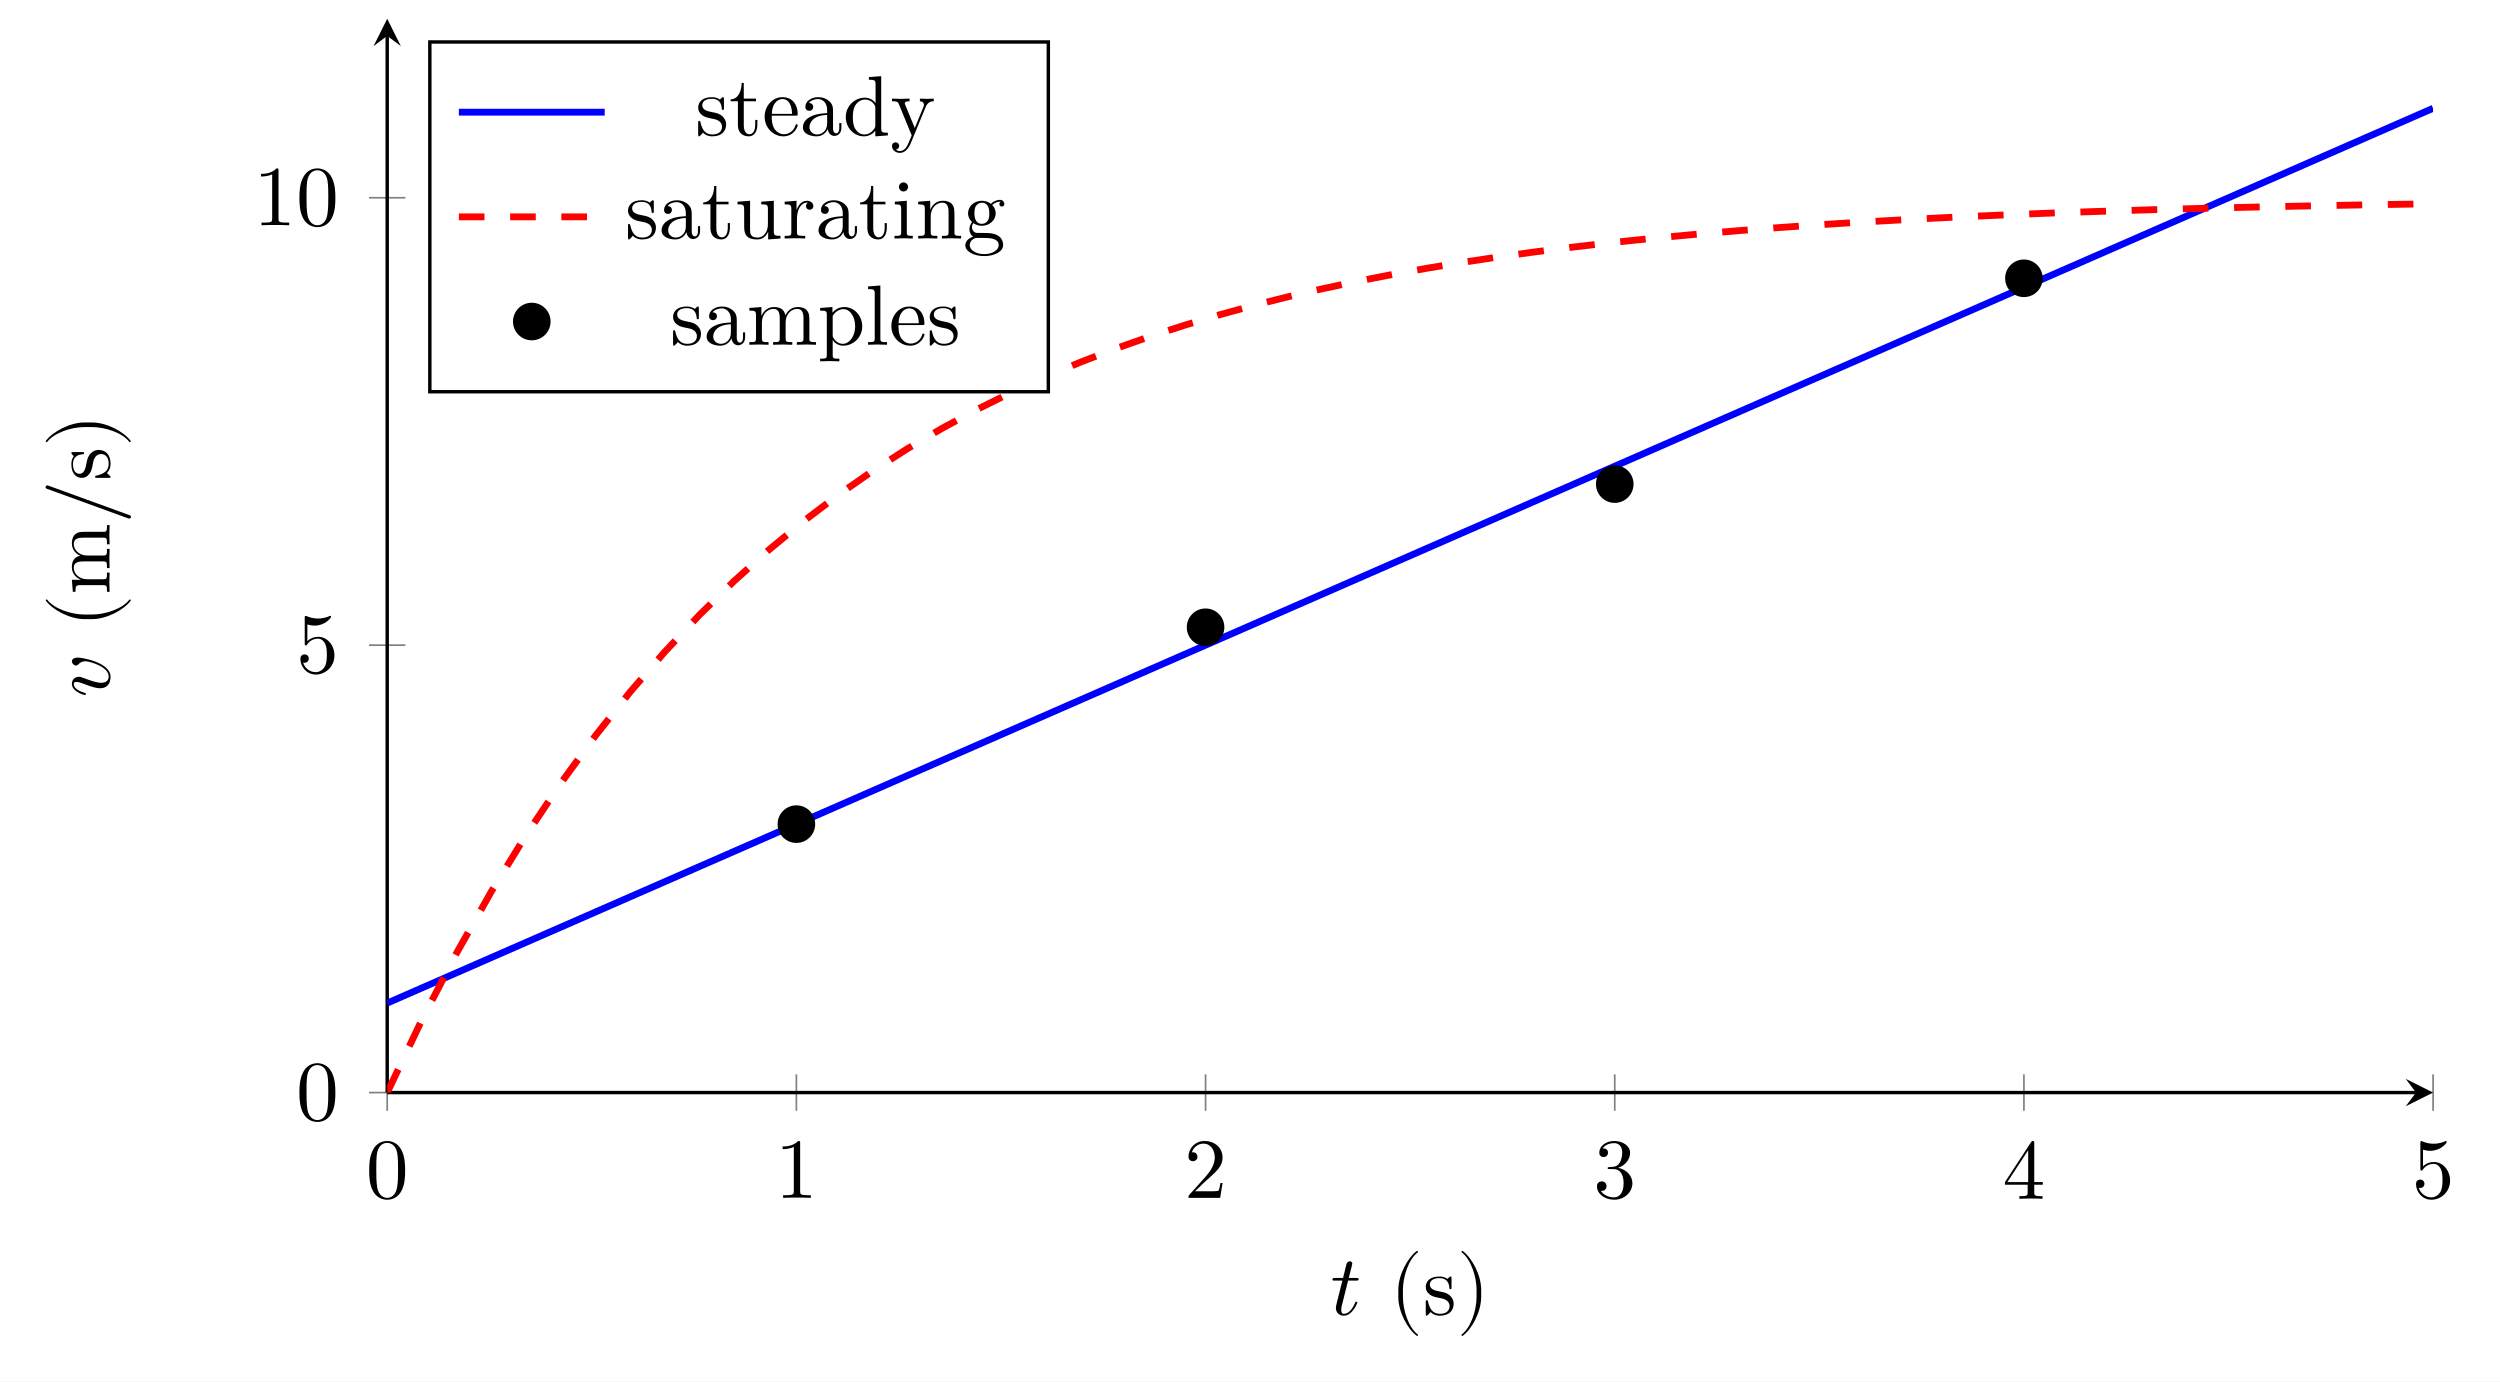
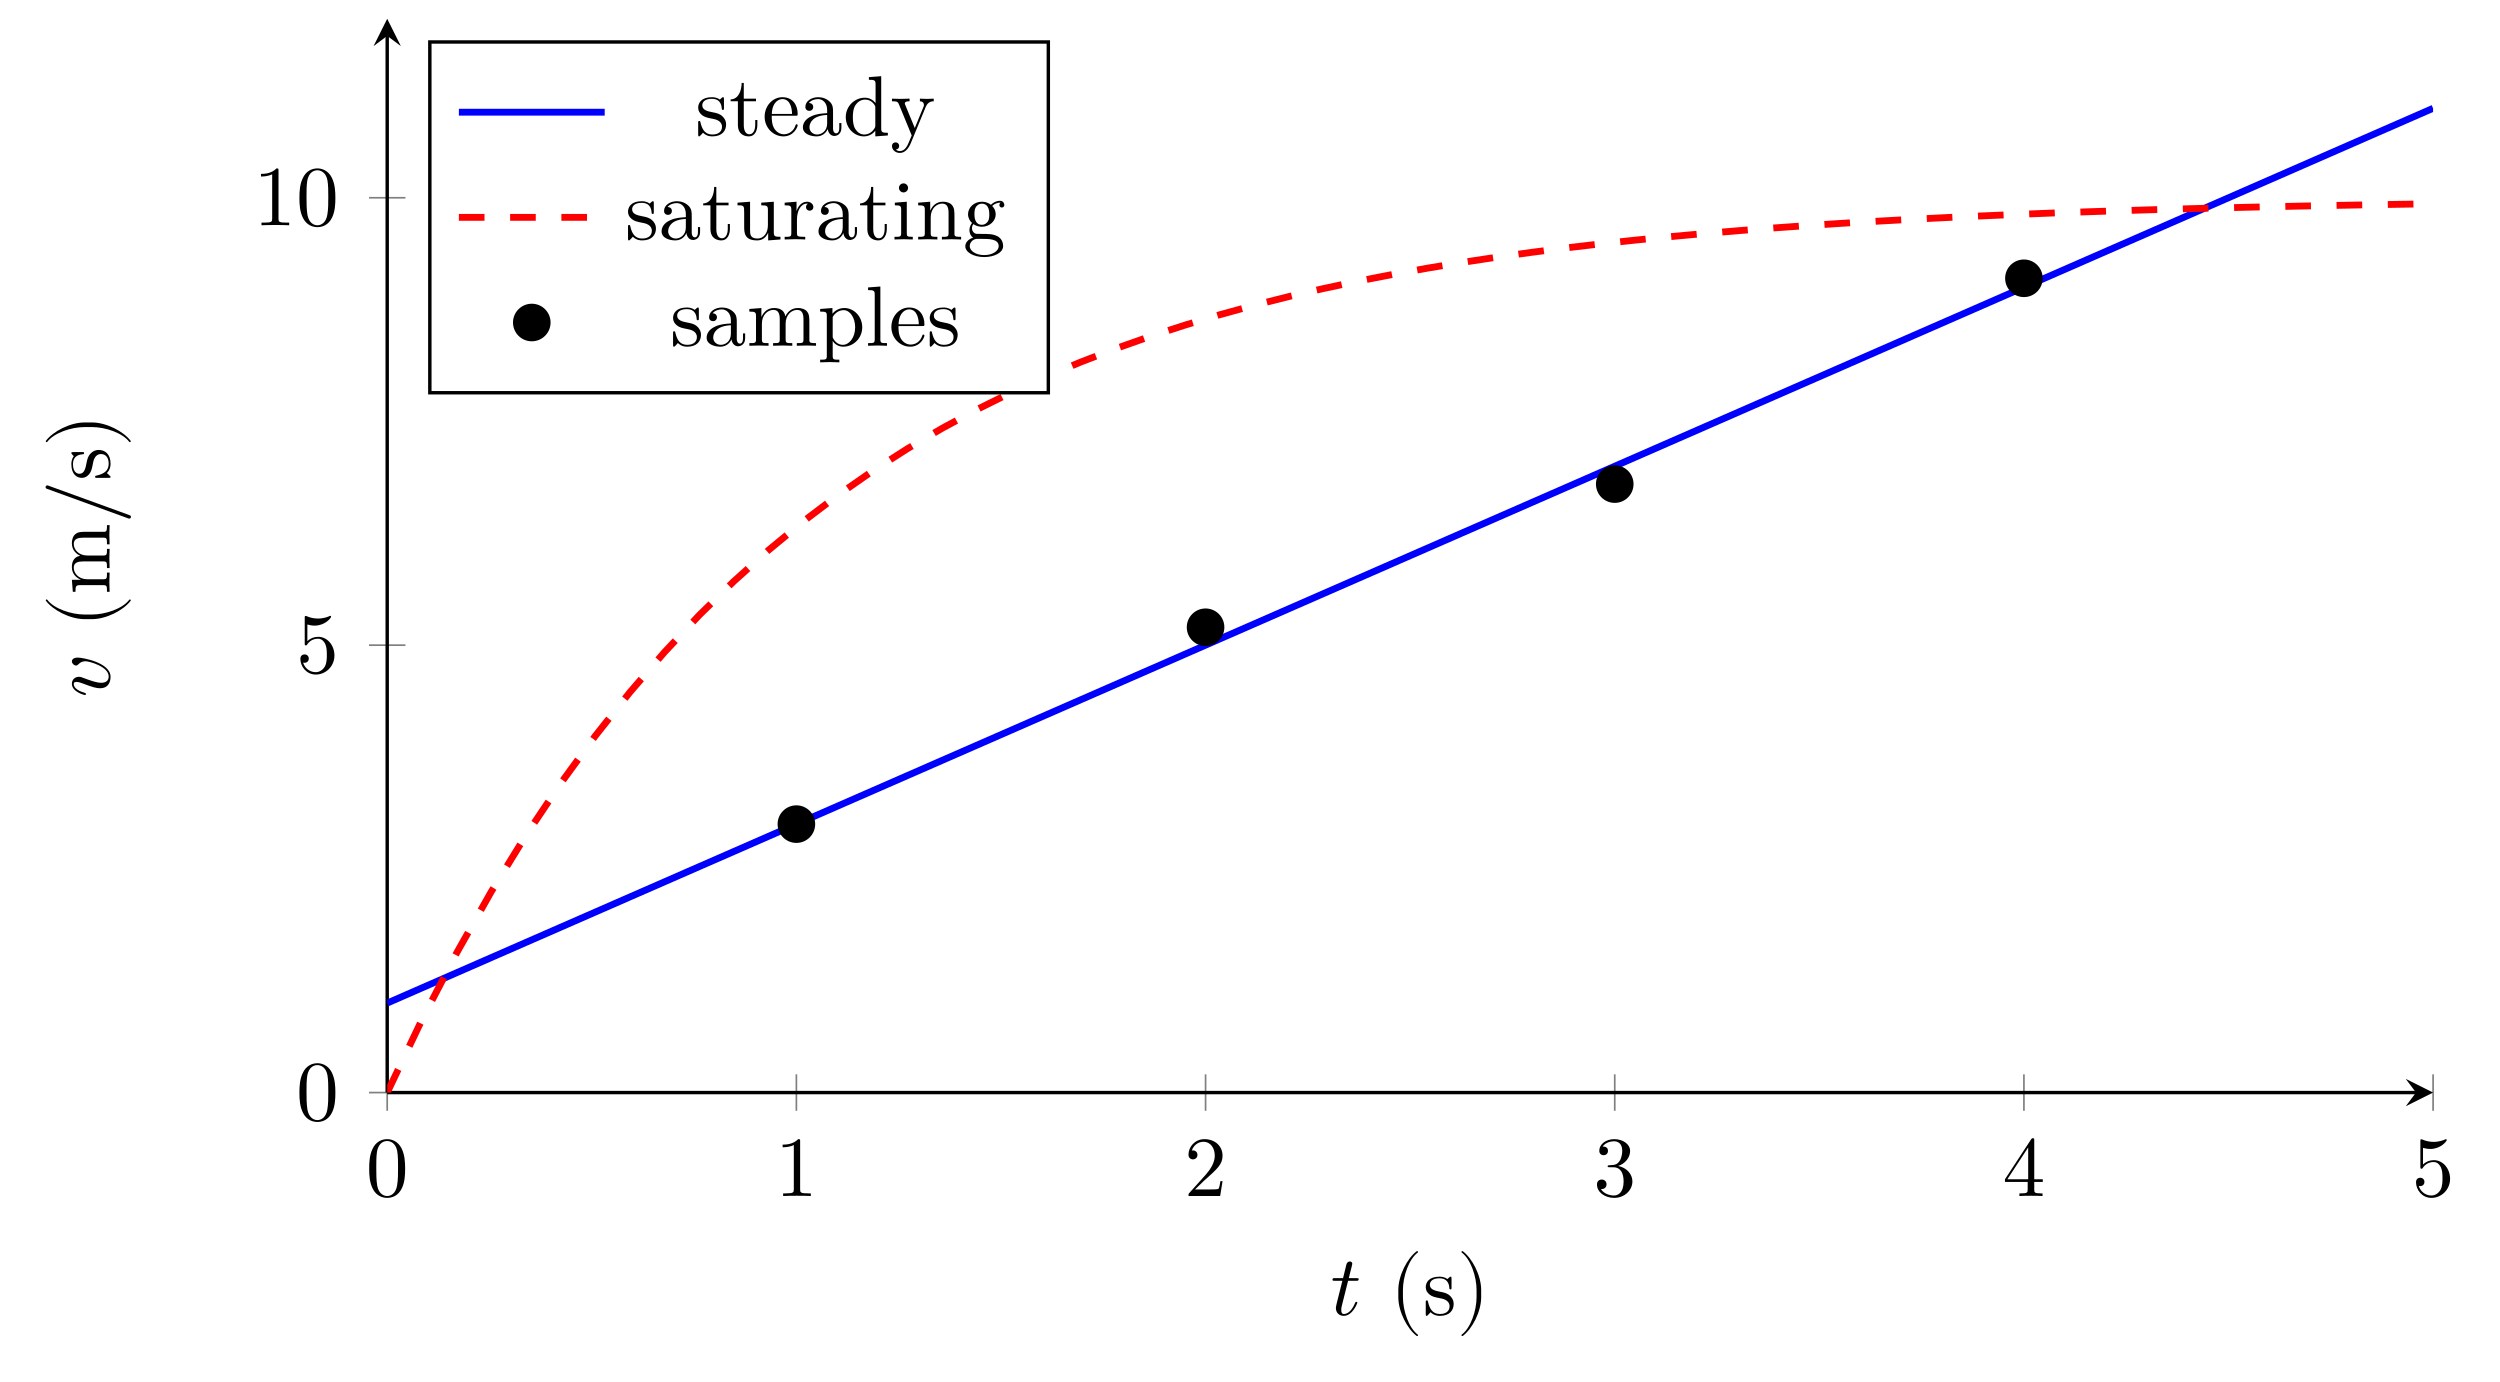
- <svg xmlns="http://www.w3.org/2000/svg" viewBox="-1.993 -159.146 291.601 161.139" width="291.601pt" height="161.139pt" role="img" aria-labelledby="tr-title">
-   <rect x="-1.993" y="-159.146" width="291.601" height="161.139" fill="#ffffff" />
+ <svg xmlns="http://www.w3.org/2000/svg" viewBox="-1.993 -159.186 291.601 161.179" width="291.601pt" height="161.179pt" role="img" aria-labelledby="tr-title">
+   <rect x="-1.993" y="-159.186" width="291.601" height="161.179" fill="#ffffff" />
  <defs>
    <clipPath id="tr-c1">
-       <path d="M43.171 -31.708 L281.804 -31.708 L281.804 -156.955 L43.171 -156.955 Z" />
+       <path d="M43.171 -31.748 L281.804 -31.748 L281.804 -156.995 L43.171 -156.995 Z" />
    </clipPath>
    <path id="tr-g17" d="M460 320 C460 400 455 480 420 554 C374 650 292 666 250 666 C190 666 117 640 76 547 C44 478 39 400 39 320 C39 245 43 155 84 79 C127 -2 200 -22 249 -22 C303 -22 379 -1 423 94 C455 163 460 241 460 320 Z M377 332 C377 257 377 189 366 125 C351 30 294 0 249 0 C210 0 151 25 133 121 C122 181 122 273 122 332 C122 396 122 462 130 516 C149 635 224 644 249 644 C282 644 348 626 367 527 C377 471 377 395 377 332 Z" />
    <path id="tr-g18" d="M419 0 L419 31 L387 31 C297 31 294 42 294 79 L294 640 C294 664 294 666 271 666 C209 602 121 602 89 602 L89 571 C109 571 168 571 220 597 L220 79 C220 43 217 31 127 31 L95 31 L95 0 C130 3 217 3 257 3 C297 3 384 3 419 0 Z" />
    <path id="tr-g19" d="M449 174 L424 174 C419 144 412 100 402 85 C395 77 329 77 307 77 L127 77 L233 180 C389 318 449 372 449 472 C449 586 359 666 237 666 C124 666 50 574 50 485 C50 429 100 429 103 429 C120 429 155 441 155 482 C155 508 137 534 102 534 C94 534 92 534 89 533 C112 598 166 635 224 635 C315 635 358 554 358 472 C358 392 308 313 253 251 L61 37 C50 26 50 24 50 0 L421 0 Z" />
    <path id="tr-g20" d="M457 171 C457 253 394 331 290 352 C372 379 430 449 430 528 C430 610 342 666 246 666 C145 666 69 606 69 530 C69 497 91 478 120 478 C151 478 171 500 171 529 C171 579 124 579 109 579 C140 628 206 641 242 641 C283 641 338 619 338 529 C338 517 336 459 310 415 C280 367 246 364 221 363 C213 362 189 360 182 360 C174 359 167 358 167 348 C167 337 174 337 191 337 L235 337 C317 337 354 269 354 171 C354 35 285 6 241 6 C198 6 123 23 88 82 C123 77 154 99 154 137 C154 173 127 193 98 193 C74 193 42 179 42 135 C42 44 135 -22 244 -22 C366 -22 457 69 457 171 Z" />
    <path id="tr-g21" d="M471 165 L471 196 L371 196 L371 651 C371 671 371 677 355 677 C346 677 343 677 335 665 L28 196 L28 165 L294 165 L294 78 C294 42 292 31 218 31 L197 31 L197 0 C238 3 290 3 332 3 C374 3 427 3 468 0 L468 31 L447 31 C373 31 371 42 371 78 L371 165 Z M300 196 L56 196 L300 569 Z" />
    <path id="tr-g22" d="M449 201 C449 320 367 420 259 420 C211 420 168 404 132 369 L132 564 C152 558 185 551 217 551 C340 551 410 642 410 655 C410 661 407 666 400 666 C400 666 397 666 392 663 C372 654 323 634 256 634 C216 634 170 641 123 662 C115 665 111 665 111 665 C101 665 101 657 101 641 L101 345 C101 327 101 319 115 319 C122 319 124 322 128 328 C139 344 176 398 257 398 C309 398 334 352 342 334 C358 297 360 258 360 208 C360 173 360 113 336 71 C312 32 275 6 229 6 C156 6 99 59 82 118 C85 117 88 116 99 116 C132 116 149 141 149 165 C149 189 132 214 99 214 C85 214 50 207 50 161 C50 75 119 -22 231 -22 C347 -22 449 74 449 201 Z" />
    <path id="tr-g1315" d="M330 420 C330 431 320 431 302 431 L214 431 C250 573 255 593 255 599 C255 616 243 626 226 626 C223 626 195 625 186 590 L147 431 L53 431 C33 431 23 431 23 412 C23 400 31 400 51 400 L139 400 C67 116 63 99 63 81 C63 27 101 -11 155 -11 C257 -11 314 135 314 143 C314 153 306 153 302 153 C293 153 292 150 287 139 C244 35 191 11 157 11 C136 11 126 24 126 57 C126 81 128 88 132 105 L206 400 L300 400 C320 400 330 400 330 420 Z" />
    <path id="tr-g9" d="M332 -238 C332 -235 330 -232 328 -230 C224 -152 155 48 155 208 L155 292 C155 452 224 652 328 730 C330 732 332 735 332 738 C332 743 327 748 322 748 C320 748 318 747 316 746 C206 663 101 463 101 292 L101 208 C101 37 206 -163 316 -246 C318 -247 320 -248 322 -248 C327 -248 332 -243 332 -238 Z" />
    <path id="tr-g84" d="M360 128 C360 181 330 211 318 223 C285 255 246 263 204 271 C148 282 81 295 81 353 C81 388 107 429 193 429 C303 429 308 339 310 308 C311 299 322 299 322 299 C335 299 335 304 335 323 L335 424 C335 441 335 448 324 448 C319 448 317 448 304 436 C301 432 291 423 287 420 C249 448 208 448 193 448 C71 448 33 381 33 325 C33 290 49 262 76 240 C108 214 136 208 208 194 C230 190 312 174 312 102 C312 51 277 11 199 11 C115 11 79 68 60 153 C57 166 56 170 46 170 C33 170 33 163 33 145 L33 13 C33 -4 33 -11 44 -11 C49 -11 50 -10 69 9 C71 11 71 13 89 32 C133 -10 178 -11 199 -11 C314 -11 360 56 360 128 Z" />
    <path id="tr-g10" d="M288 208 L288 292 C288 463 183 663 73 746 C71 747 69 748 67 748 C62 748 57 743 57 738 C57 735 59 732 61 730 C165 652 234 452 234 292 L234 208 C234 48 165 -152 61 -230 C59 -232 57 -235 57 -238 C57 -243 62 -248 67 -248 C69 -248 71 -247 73 -246 C183 -163 288 37 288 208 Z" />
    <path id="tr-g1317" d="M468 372 C468 426 442 442 424 442 C399 442 375 416 375 394 C375 381 380 375 391 364 C412 344 425 318 425 282 C425 240 364 11 247 11 C196 11 173 46 173 98 C173 154 200 227 231 310 C238 327 243 341 243 360 C243 405 211 442 161 442 C67 442 29 297 29 288 C29 278 41 278 41 278 C51 278 52 280 57 296 C86 397 129 420 158 420 C166 420 183 420 183 388 C183 363 173 336 166 318 C122 202 109 156 109 113 C109 5 197 -11 243 -11 C411 -11 468 320 468 372 Z" />
    <path id="tr-g78" d="M813 0 L813 31 C761 31 736 31 735 61 L735 252 C735 338 735 369 704 405 C690 422 657 442 599 442 C515 442 471 382 454 344 C440 431 366 442 321 442 C248 442 201 399 173 337 L173 442 L32 431 L32 400 C102 400 110 393 110 344 L110 76 C110 31 99 31 32 31 L32 0 L145 3 L257 0 L257 31 C190 31 179 31 179 76 L179 260 C179 364 250 420 314 420 C377 420 388 366 388 309 L388 76 C388 31 377 31 310 31 L310 0 L423 3 L535 0 L535 31 C468 31 457 31 457 76 L457 260 C457 364 528 420 592 420 C655 420 666 366 666 309 L666 76 C666 31 655 31 588 31 L588 0 L701 3 Z" />
    <path id="tr-g16" d="M445 730 C445 741 436 750 425 750 C416 750 409 745 406 737 L57 -223 C56 -225 56 -228 56 -230 C56 -241 65 -250 76 -250 C85 -250 92 -245 95 -237 L444 723 C445 725 445 728 445 730 Z" />
    <path id="tr-g85" d="M332 124 L332 181 L307 181 L307 126 C307 52 277 14 240 14 C173 14 173 105 173 122 L173 400 L316 400 L316 431 L173 431 L173 615 L148 615 C147 533 117 426 19 422 L19 400 L104 400 L104 124 C104 1 197 -11 233 -11 C304 -11 332 60 332 124 Z" />
    <path id="tr-g70" d="M415 119 C415 129 407 131 402 131 C393 131 391 125 389 117 C354 14 264 14 254 14 C204 14 164 44 141 81 C111 129 111 195 111 231 L390 231 C412 231 415 231 415 252 C415 351 361 448 236 448 C120 448 28 345 28 220 C28 86 133 -11 248 -11 C370 -11 415 100 415 119 Z M349 252 L112 252 C118 401 202 426 236 426 C339 426 349 291 349 252 Z" />
    <path id="tr-g66" d="M483 89 L483 145 L458 145 L458 89 C458 31 433 25 422 25 C389 25 385 70 385 75 L385 275 C385 317 385 356 349 393 C310 432 260 448 212 448 C130 448 61 401 61 335 C61 305 81 288 107 288 C135 288 153 308 153 334 C153 346 148 379 102 380 C129 415 178 426 210 426 C259 426 316 387 316 298 L316 261 C265 258 195 255 132 225 C57 191 32 139 32 95 C32 14 129 -11 192 -11 C258 -11 304 29 323 76 C327 36 354 -6 401 -6 C422 -6 483 8 483 89 Z M316 140 C316 45 244 11 199 11 C150 11 109 46 109 96 C109 151 151 234 316 240 Z" />
    <path id="tr-g69" d="M527 0 L527 31 C457 31 449 38 449 87 L449 694 L305 683 L305 652 C375 652 383 645 383 596 L383 380 C354 416 311 442 257 442 C139 442 34 344 34 215 C34 88 132 -11 246 -11 C310 -11 355 23 380 55 L380 -11 Z M380 118 C380 100 380 98 369 81 C339 33 294 11 251 11 C206 11 170 37 146 75 C120 116 117 173 117 214 C117 251 119 311 148 356 C169 387 207 420 261 420 C296 420 338 405 369 360 C380 343 380 341 380 323 Z" />
    <path id="tr-g90" d="M508 400 L508 431 C485 429 456 428 433 428 L346 431 L346 400 C377 399 393 382 393 357 C393 347 392 345 387 333 L286 87 L175 356 C171 366 169 370 169 374 C169 400 206 400 225 400 L225 431 L116 428 C89 428 49 429 19 431 L19 400 C67 400 86 400 100 365 L250 0 L225 -59 C203 -114 175 -183 111 -183 C106 -183 83 -183 64 -165 C95 -161 103 -139 103 -123 C103 -97 84 -81 61 -81 C41 -81 19 -94 19 -124 C19 -169 61 -205 111 -205 C174 -205 215 -148 239 -91 L415 336 C441 399 492 400 508 400 Z" />
    <path id="tr-g86" d="M535 0 L535 31 C465 31 457 38 457 87 L457 442 L310 431 L310 400 C380 400 388 393 388 344 L388 166 C388 79 340 11 267 11 C183 11 179 58 179 110 L179 442 L32 431 L32 400 C110 400 110 397 110 308 L110 158 C110 80 110 -11 262 -11 C318 -11 362 17 391 79 L391 -11 Z" />
    <path id="tr-g83" d="M364 381 C364 413 333 442 290 442 C217 442 181 375 167 332 L167 442 L28 431 L28 400 C98 400 106 393 106 344 L106 76 C106 31 95 31 28 31 L28 0 L142 3 C182 3 229 3 269 0 L269 31 L248 31 C174 31 172 42 172 78 L172 232 C172 331 214 420 290 420 C297 420 299 420 301 419 C298 418 278 406 278 380 C278 352 299 337 321 337 C339 337 364 349 364 381 Z" />
    <path id="tr-g74" d="M247 0 L247 31 C181 31 177 36 177 75 L177 442 L37 431 L37 400 C102 400 111 394 111 345 L111 76 C111 31 100 31 33 31 L33 0 L143 3 C178 3 213 1 247 0 Z M192 604 C192 631 169 657 139 657 C105 657 85 629 85 604 C85 577 108 551 138 551 C172 551 192 579 192 604 Z" />
    <path id="tr-g79" d="M535 0 L535 31 C483 31 458 31 457 61 L457 252 C457 338 457 369 426 405 C412 422 379 442 321 442 C248 442 201 399 173 337 L173 442 L32 431 L32 400 C102 400 110 393 110 344 L110 76 C110 31 99 31 32 31 L32 0 L145 3 L257 0 L257 31 C190 31 179 31 179 76 L179 260 C179 364 250 420 314 420 C377 420 388 366 388 309 L388 76 C388 31 377 31 310 31 L310 0 L423 3 Z" />
    <path id="tr-g72" d="M485 404 C485 421 473 453 434 453 C414 453 370 447 328 406 C286 439 244 442 222 442 C129 442 60 373 60 296 C60 252 82 214 107 193 C94 178 76 145 76 110 C76 79 89 41 120 21 C60 4 28 -39 28 -79 C28 -151 127 -206 249 -206 C367 -206 471 -155 471 -77 C471 -42 457 9 406 37 C353 65 295 65 234 65 C209 65 166 65 159 66 C127 70 106 101 106 133 C106 137 106 160 123 180 C162 152 203 149 222 149 C315 149 384 218 384 295 C384 332 368 369 343 392 C379 426 415 431 433 431 C433 431 440 431 443 430 C432 426 427 415 427 403 C427 386 440 374 456 374 C466 374 485 381 485 404 Z M309 296 C309 269 308 237 293 212 C285 200 262 172 222 172 C135 172 135 272 135 295 C135 322 136 354 151 379 C159 391 182 419 222 419 C309 419 309 319 309 296 Z M419 -79 C419 -133 348 -183 250 -183 C149 -183 80 -132 80 -79 C80 -33 118 4 162 7 L221 7 C307 7 419 7 419 -79 Z" />
    <path id="tr-g81" d="M521 216 C521 343 424 442 312 442 C234 442 192 398 172 376 L172 442 L28 431 L28 400 C99 400 106 394 106 350 L106 -118 C106 -163 95 -163 28 -163 L28 -194 L140 -191 L253 -194 L253 -163 C186 -163 175 -163 175 -118 L175 50 L175 59 C180 43 222 -11 298 -11 C417 -11 521 87 521 216 Z M438 216 C438 95 368 11 294 11 C254 11 216 31 189 72 C175 93 175 94 175 114 L175 337 C204 388 253 417 304 417 C377 417 438 329 438 216 Z" />
    <path id="tr-g77" d="M255 0 L255 31 C188 31 177 31 177 76 L177 694 L33 683 L33 652 C103 652 111 645 111 596 L111 76 C111 31 100 31 33 31 L33 0 L144 3 Z" />
  </defs>
-   <path d="M43.171 -29.582 L43.171 -33.834 M90.898 -29.582 L90.898 -33.834 M138.625 -29.582 L138.625 -33.834 M186.351 -29.582 L186.351 -33.834 M234.078 -29.582 L234.078 -33.834 M281.804 -29.582 L281.804 -33.834" fill="none" stroke="#808080" stroke-width="0.199" stroke-miterlimit="10" />
-   <path d="M41.046 -31.708 L45.297 -31.708 M41.046 -83.894 L45.297 -83.894 M41.046 -136.08 L45.297 -136.08" fill="none" stroke="#808080" stroke-width="0.199" stroke-miterlimit="10" />
-   <path d="M43.171 -31.708 L279.812 -31.708" fill="none" stroke="#000000" stroke-width="0.399" stroke-miterlimit="10" />
-   <path d="M281.804 -31.708 L278.616 -33.302 L279.812 -31.708 L278.616 -30.114" fill="#000000" />
-   <path d="M43.171 -31.708 L43.171 -154.962" fill="none" stroke="#000000" stroke-width="0.399" stroke-miterlimit="10" />
-   <path d="M43.171 -156.955 L41.577 -153.767 L43.171 -154.962 L44.766 -153.767" fill="#000000" />
-   <g transform="translate(40.681 -19.427)" fill="#000000">
+   <path d="M43.171 -29.622 L43.171 -33.874 M90.898 -29.622 L90.898 -33.874 M138.625 -29.622 L138.625 -33.874 M186.351 -29.622 L186.351 -33.874 M234.078 -29.622 L234.078 -33.874 M281.804 -29.622 L281.804 -33.874" fill="none" stroke="#808080" stroke-width="0.199" stroke-miterlimit="10" />
+   <path d="M41.046 -31.748 L45.297 -31.748 M41.046 -83.934 L45.297 -83.934 M41.046 -136.12 L45.297 -136.12" fill="none" stroke="#808080" stroke-width="0.199" stroke-miterlimit="10" />
+   <path d="M43.171 -31.748 L279.812 -31.748" fill="none" stroke="#000000" stroke-width="0.399" stroke-miterlimit="10" />
+   <path d="M281.804 -31.748 L278.616 -33.342 L279.812 -31.748 L278.616 -30.154" fill="#000000" />
+   <path d="M43.171 -31.748 L43.171 -155.002" fill="none" stroke="#000000" stroke-width="0.399" stroke-miterlimit="10" />
+   <path d="M43.171 -156.995 L41.577 -153.807 L43.171 -155.002 L44.766 -153.807" fill="#000000" />
+   <g transform="translate(40.681 -19.682)" fill="#000000">
    <use href="#tr-g17" transform="translate(0 0) scale(0.00996 -0.00996)" />
  </g>
-   <g transform="translate(88.407 -19.427)" fill="#000000">
+   <g transform="translate(88.407 -19.682)" fill="#000000">
    <use href="#tr-g18" transform="translate(0 0) scale(0.00996 -0.00996)" />
  </g>
-   <g transform="translate(136.134 -19.427)" fill="#000000">
+   <g transform="translate(136.134 -19.682)" fill="#000000">
    <use href="#tr-g19" transform="translate(0 0) scale(0.00996 -0.00996)" />
  </g>
-   <g transform="translate(183.86 -19.427)" fill="#000000">
+   <g transform="translate(183.86 -19.682)" fill="#000000">
    <use href="#tr-g20" transform="translate(0 0) scale(0.00996 -0.00996)" />
  </g>
-   <g transform="translate(231.587 -19.317)" fill="#000000">
+   <g transform="translate(231.587 -19.682)" fill="#000000">
    <use href="#tr-g21" transform="translate(0 0) scale(0.00996 -0.00996)" />
  </g>
-   <g transform="translate(279.314 -19.427)" fill="#000000">
+   <g transform="translate(279.314 -19.682)" fill="#000000">
    <use href="#tr-g22" transform="translate(0 0) scale(0.00996 -0.00996)" />
  </g>
-   <g transform="translate(32.544 -28.5)" fill="#000000">
+   <g transform="translate(32.544 -28.538)" fill="#000000">
    <use href="#tr-g17" transform="translate(0 0) scale(0.00996 -0.00996)" />
  </g>
-   <g transform="translate(32.544 -80.686)" fill="#000000">
+   <g transform="translate(32.544 -80.724)" fill="#000000">
    <use href="#tr-g22" transform="translate(0 0) scale(0.00996 -0.00996)" />
  </g>
-   <g transform="translate(27.563 -132.872)" fill="#000000">
+   <g transform="translate(27.563 -132.91)" fill="#000000">
    <use href="#tr-g18" transform="translate(0 0) scale(0.00996 -0.00996)" />
    <use href="#tr-g17" transform="translate(4.981 0) scale(0.00996 -0.00996)" />
  </g>
  <g clip-path="url(#tr-c1)">
-     <path d="M43.171 -42.145 L47.216 -43.914 L51.261 -45.683 L55.305 -47.452 L59.35 -49.221 L63.394 -50.99 L67.439 -52.759 L71.483 -54.528 L75.528 -56.297 L79.572 -58.066 L83.617 -59.835 L87.661 -61.604 L91.706 -63.373 L95.75 -65.142 L99.795 -66.911 L103.84 -68.68 L107.884 -70.449 L111.929 -72.218 L115.973 -73.987 L120.018 -75.756 L124.062 -77.525 L128.107 -79.294 L132.151 -81.063 L136.196 -82.832 L140.24 -84.601 L144.285 -86.37 L148.329 -88.139 L152.374 -89.908 L156.419 -91.677 L160.463 -93.446 L164.508 -95.215 L168.552 -96.984 L172.597 -98.753 L176.641 -100.522 L180.686 -102.291 L184.73 -104.06 L188.775 -105.829 L192.819 -107.598 L196.864 -109.367 L200.908 -111.136 L204.953 -112.905 L208.997 -114.674 L213.042 -116.443 L217.087 -118.211 L221.131 -119.98 L225.176 -121.749 L229.22 -123.518 L233.265 -125.287 L237.309 -127.056 L241.354 -128.825 L245.398 -130.594 L249.443 -132.363 L253.487 -134.132 L257.532 -135.901 L261.576 -137.67 L265.621 -139.439 L269.666 -141.208 L273.71 -142.977 L277.755 -144.746 L281.799 -146.515" fill="none" stroke="#0000ff" stroke-width="0.797" stroke-miterlimit="10" />
-     <path d="M43.171 -31.708 L47.216 -40.188 L51.261 -47.98 L55.305 -55.138 L59.35 -61.715 L63.394 -67.757 L67.439 -73.309 L71.483 -78.409 L75.528 -83.095 L79.572 -87.4 L83.617 -91.356 L87.661 -94.99 L91.706 -98.328 L95.75 -101.396 L99.795 -104.214 L103.84 -106.803 L107.884 -109.182 L111.929 -111.368 L115.973 -113.376 L120.018 -115.22 L124.062 -116.915 L128.107 -118.472 L132.151 -119.903 L136.196 -121.218 L140.24 -122.425 L144.285 -123.535 L148.329 -124.554 L152.374 -125.491 L156.419 -126.351 L160.463 -127.142 L164.508 -127.868 L168.552 -128.535 L172.597 -129.148 L176.641 -129.711 L180.686 -130.229 L184.73 -130.704 L188.775 -131.141 L192.819 -131.542 L196.864 -131.911 L200.908 -132.25 L204.953 -132.561 L208.997 -132.847 L213.042 -133.11 L217.087 -133.351 L221.131 -133.573 L225.176 -133.777 L229.22 -133.964 L233.265 -134.136 L237.309 -134.294 L241.354 -134.439 L245.398 -134.572 L249.443 -134.695 L253.487 -134.807 L257.532 -134.911 L261.576 -135.006 L265.621 -135.093 L269.666 -135.173 L273.71 -135.247 L277.755 -135.315 L281.799 -135.377" fill="none" stroke="#ff0000" stroke-width="0.797" stroke-dasharray="2.989 2.989" stroke-miterlimit="10" />
+     <path d="M43.171 -42.185 L47.216 -43.954 L51.261 -45.723 L55.305 -47.492 L59.35 -49.261 L63.394 -51.03 L67.439 -52.799 L71.483 -54.568 L75.528 -56.337 L79.572 -58.106 L83.617 -59.875 L87.661 -61.644 L91.706 -63.413 L95.75 -65.182 L99.795 -66.951 L103.84 -68.72 L107.884 -70.489 L111.929 -72.258 L115.973 -74.027 L120.018 -75.796 L124.062 -77.565 L128.107 -79.334 L132.151 -81.103 L136.196 -82.872 L140.24 -84.641 L144.285 -86.41 L148.329 -88.179 L152.374 -89.948 L156.419 -91.717 L160.463 -93.486 L164.508 -95.255 L168.552 -97.024 L172.597 -98.792 L176.641 -100.561 L180.686 -102.33 L184.73 -104.099 L188.775 -105.868 L192.819 -107.637 L196.864 -109.406 L200.908 -111.175 L204.953 -112.944 L208.997 -114.713 L213.042 -116.482 L217.087 -118.251 L221.131 -120.02 L225.176 -121.789 L229.22 -123.558 L233.265 -125.327 L237.309 -127.096 L241.354 -128.865 L245.398 -130.634 L249.443 -132.403 L253.487 -134.172 L257.532 -135.941 L261.576 -137.71 L265.621 -139.479 L269.666 -141.248 L273.71 -143.017 L277.755 -144.786 L281.799 -146.555" fill="none" stroke="#0000ff" stroke-width="0.797" stroke-miterlimit="10" />
+     <path d="M43.171 -31.748 L47.216 -40.228 L51.261 -48.02 L55.305 -55.178 L59.35 -61.755 L63.394 -67.797 L67.439 -73.349 L71.483 -78.449 L75.528 -83.135 L79.572 -87.44 L83.617 -91.395 L87.661 -95.029 L91.706 -98.368 L95.75 -101.436 L99.795 -104.254 L103.84 -106.843 L107.884 -109.222 L111.929 -111.407 L115.973 -113.415 L120.018 -115.26 L124.062 -116.955 L128.107 -118.512 L132.151 -119.943 L136.196 -121.257 L140.24 -122.465 L144.285 -123.575 L148.329 -124.594 L152.374 -125.53 L156.419 -126.391 L160.463 -127.181 L164.508 -127.908 L168.552 -128.575 L172.597 -129.188 L176.641 -129.751 L180.686 -130.269 L184.73 -130.744 L188.775 -131.181 L192.819 -131.582 L196.864 -131.951 L200.908 -132.29 L204.953 -132.601 L208.997 -132.887 L213.042 -133.15 L217.087 -133.391 L221.131 -133.613 L225.176 -133.816 L229.22 -134.004 L233.265 -134.176 L237.309 -134.334 L241.354 -134.479 L245.398 -134.612 L249.443 -134.735 L253.487 -134.847 L257.532 -134.951 L261.576 -135.046 L265.621 -135.133 L269.666 -135.213 L273.71 -135.287 L277.755 -135.355 L281.799 -135.417" fill="none" stroke="#ff0000" stroke-width="0.797" stroke-dasharray="2.989 2.989" stroke-miterlimit="10" />
  </g>
-   <path d="M92.891 -63.02 C92.891 -64.12 91.998 -65.012 90.898 -65.012 C89.798 -65.012 88.905 -64.12 88.905 -63.02 C88.905 -61.919 89.798 -61.027 90.898 -61.027 C91.998 -61.027 92.891 -61.919 92.891 -63.02 Z" fill="#000000" stroke="#000000" stroke-width="0.399" stroke-miterlimit="10" />
-   <path d="M140.617 -85.981 C140.617 -87.082 139.725 -87.974 138.625 -87.974 C137.524 -87.974 136.632 -87.082 136.632 -85.981 C136.632 -84.881 137.524 -83.989 138.625 -83.989 C139.725 -83.989 140.617 -84.881 140.617 -85.981 Z" fill="#000000" stroke="#000000" stroke-width="0.399" stroke-miterlimit="10" />
-   <path d="M188.344 -102.681 C188.344 -103.782 187.452 -104.674 186.351 -104.674 C185.251 -104.674 184.359 -103.782 184.359 -102.681 C184.359 -101.581 185.251 -100.689 186.351 -100.689 C187.452 -100.689 188.344 -101.581 188.344 -102.681 Z" fill="#000000" stroke="#000000" stroke-width="0.399" stroke-miterlimit="10" />
-   <path d="M236.07 -126.687 C236.07 -127.787 235.178 -128.679 234.078 -128.679 C232.977 -128.679 232.085 -127.787 232.085 -126.687 C232.085 -125.586 232.977 -124.694 234.078 -124.694 C235.178 -124.694 236.07 -125.586 236.07 -126.687 Z" fill="#000000" stroke="#000000" stroke-width="0.399" stroke-miterlimit="10" />
-   <g transform="translate(153.198 -5.792)" fill="#000000">
+   <path d="M92.891 -63.059 C92.891 -64.16 91.998 -65.052 90.898 -65.052 C89.798 -65.052 88.905 -64.16 88.905 -63.059 C88.905 -61.959 89.798 -61.067 90.898 -61.067 C91.998 -61.067 92.891 -61.959 92.891 -63.059 Z" fill="#000000" stroke="#000000" stroke-width="0.399" stroke-miterlimit="10" />
+   <path d="M140.617 -86.021 C140.617 -87.122 139.725 -88.014 138.625 -88.014 C137.524 -88.014 136.632 -87.122 136.632 -86.021 C136.632 -84.921 137.524 -84.029 138.625 -84.029 C139.725 -84.029 140.617 -84.921 140.617 -86.021 Z" fill="#000000" stroke="#000000" stroke-width="0.399" stroke-miterlimit="10" />
+   <path d="M188.344 -102.721 C188.344 -103.821 187.452 -104.713 186.351 -104.713 C185.251 -104.713 184.359 -103.821 184.359 -102.721 C184.359 -101.62 185.251 -100.728 186.351 -100.728 C187.452 -100.728 188.344 -101.62 188.344 -102.721 Z" fill="#000000" stroke="#000000" stroke-width="0.399" stroke-miterlimit="10" />
+   <path d="M236.07 -126.727 C236.07 -127.827 235.178 -128.719 234.078 -128.719 C232.977 -128.719 232.085 -127.827 232.085 -126.727 C232.085 -125.626 232.977 -124.734 234.078 -124.734 C235.178 -124.734 236.07 -125.626 236.07 -126.727 Z" fill="#000000" stroke="#000000" stroke-width="0.399" stroke-miterlimit="10" />
+   <g transform="translate(153.198 -5.812)" fill="#000000">
    <use href="#tr-g1315" transform="translate(0 0) scale(0.00996 -0.00996)" />
    <use href="#tr-g9" transform="translate(6.904 0) scale(0.00996 -0.00996)" />
    <use href="#tr-g84" transform="translate(10.78 0) scale(0.00996 -0.00996)" />
    <use href="#tr-g10" transform="translate(14.705 0) scale(0.00996 -0.00996)" />
  </g>
-   <g transform="matrix(0 -1 1 0 10.793 -77.783)" fill="#000000">
+   <g transform="matrix(0 -1 1 0 10.793 -77.823)" fill="#000000">
    <use href="#tr-g1317" transform="translate(0 0) scale(0.00996 -0.00996)" />
    <use href="#tr-g9" transform="translate(8.139 0) scale(0.00996 -0.00996)" />
    <use href="#tr-g78" transform="translate(12.015 0) scale(0.00996 -0.00996)" />
    <use href="#tr-g16" transform="translate(20.314 0) scale(0.00996 -0.00996)" />
    <use href="#tr-g84" transform="translate(25.295 0) scale(0.00996 -0.00996)" />
    <use href="#tr-g10" transform="translate(29.22 0) scale(0.00996 -0.00996)" />
  </g>
-   <path d="M48.143 -113.453 L120.285 -113.453 L120.285 -154.251 L48.143 -154.251 Z" fill="#ffffff" stroke="#000000" stroke-width="0.399" stroke-miterlimit="10" />
-   <path d="M51.531 -146.061 L60.035 -146.061 L68.539 -146.061" fill="none" stroke="#0000ff" stroke-width="0.797" stroke-miterlimit="10" />
-   <g transform="translate(79.114 -143.351)" fill="#000000">
+   <path d="M48.143 -113.376 L120.285 -113.376 L120.285 -154.29 L48.143 -154.29 Z" fill="#ffffff" stroke="#000000" stroke-width="0.399" stroke-miterlimit="10" />
+   <path d="M51.531 -146.099 L60.035 -146.099 L68.539 -146.099" fill="none" stroke="#0000ff" stroke-width="0.797" stroke-miterlimit="10" />
+   <g transform="translate(79.114 -143.387)" fill="#000000">
    <use href="#tr-g84" transform="translate(0 0) scale(0.00996 -0.00996)" />
    <use href="#tr-g85" transform="translate(3.925 0) scale(0.00996 -0.00996)" />
    <use href="#tr-g70" transform="translate(7.801 0) scale(0.00996 -0.00996)" />
    <use href="#tr-g66" transform="translate(12.224 0) scale(0.00996 -0.00996)" />
    <use href="#tr-g69" transform="translate(17.205 0) scale(0.00996 -0.00996)" />
    <use href="#tr-g90" transform="translate(22.745 0) scale(0.00996 -0.00996)" />
  </g>
-   <path d="M51.531 -133.852 L60.035 -133.852 L68.539 -133.852" fill="none" stroke="#ff0000" stroke-width="0.797" stroke-dasharray="2.989 2.989" stroke-miterlimit="10" />
-   <g transform="translate(70.93 -131.326)" fill="#000000">
+   <path d="M51.531 -133.833 L60.035 -133.833 L68.539 -133.833" fill="none" stroke="#ff0000" stroke-width="0.797" stroke-dasharray="2.989 2.989" stroke-miterlimit="10" />
+   <g transform="translate(70.93 -131.254)" fill="#000000">
    <use href="#tr-g84" transform="translate(0 0) scale(0.00996 -0.00996)" />
    <use href="#tr-g66" transform="translate(3.925 0) scale(0.00996 -0.00996)" />
    <use href="#tr-g85" transform="translate(8.907 0) scale(0.00996 -0.00996)" />
    <use href="#tr-g86" transform="translate(12.782 0) scale(0.00996 -0.00996)" />
    <use href="#tr-g83" transform="translate(18.321 0) scale(0.00996 -0.00996)" />
    <use href="#tr-g66" transform="translate(22.227 0) scale(0.00996 -0.00996)" />
    <use href="#tr-g85" transform="translate(27.208 0) scale(0.00996 -0.00996)" />
    <use href="#tr-g74" transform="translate(31.083 0) scale(0.00996 -0.00996)" />
    <use href="#tr-g79" transform="translate(33.853 0) scale(0.00996 -0.00996)" />
    <use href="#tr-g72" transform="translate(39.392 0) scale(0.00996 -0.00996)" />
  </g>
-   <path d="M62.027 -121.642 C62.027 -122.743 61.135 -123.635 60.035 -123.635 C58.934 -123.635 58.042 -122.743 58.042 -121.642 C58.042 -120.542 58.934 -119.65 60.035 -119.65 C61.135 -119.65 62.027 -120.542 62.027 -121.642 Z" fill="#000000" stroke="#000000" stroke-width="0.399" stroke-miterlimit="10" />
-   <g transform="translate(76.185 -118.933)" fill="#000000">
+   <path d="M62.027 -121.568 C62.027 -122.668 61.135 -123.56 60.035 -123.56 C58.934 -123.56 58.042 -122.668 58.042 -121.568 C58.042 -120.467 58.934 -119.575 60.035 -119.575 C61.135 -119.575 62.027 -120.467 62.027 -121.568 Z" fill="#000000" stroke="#000000" stroke-width="0.399" stroke-miterlimit="10" />
+   <g transform="translate(76.185 -118.856)" fill="#000000">
    <use href="#tr-g84" transform="translate(0 0) scale(0.00996 -0.00996)" />
    <use href="#tr-g66" transform="translate(3.925 0) scale(0.00996 -0.00996)" />
    <use href="#tr-g78" transform="translate(8.907 0) scale(0.00996 -0.00996)" />
    <use href="#tr-g81" transform="translate(17.205 0) scale(0.00996 -0.00996)" />
    <use href="#tr-g77" transform="translate(22.745 0) scale(0.00996 -0.00996)" />
    <use href="#tr-g70" transform="translate(25.514 0) scale(0.00996 -0.00996)" />
    <use href="#tr-g84" transform="translate(29.938 0) scale(0.00996 -0.00996)" />
  </g>
</svg>
